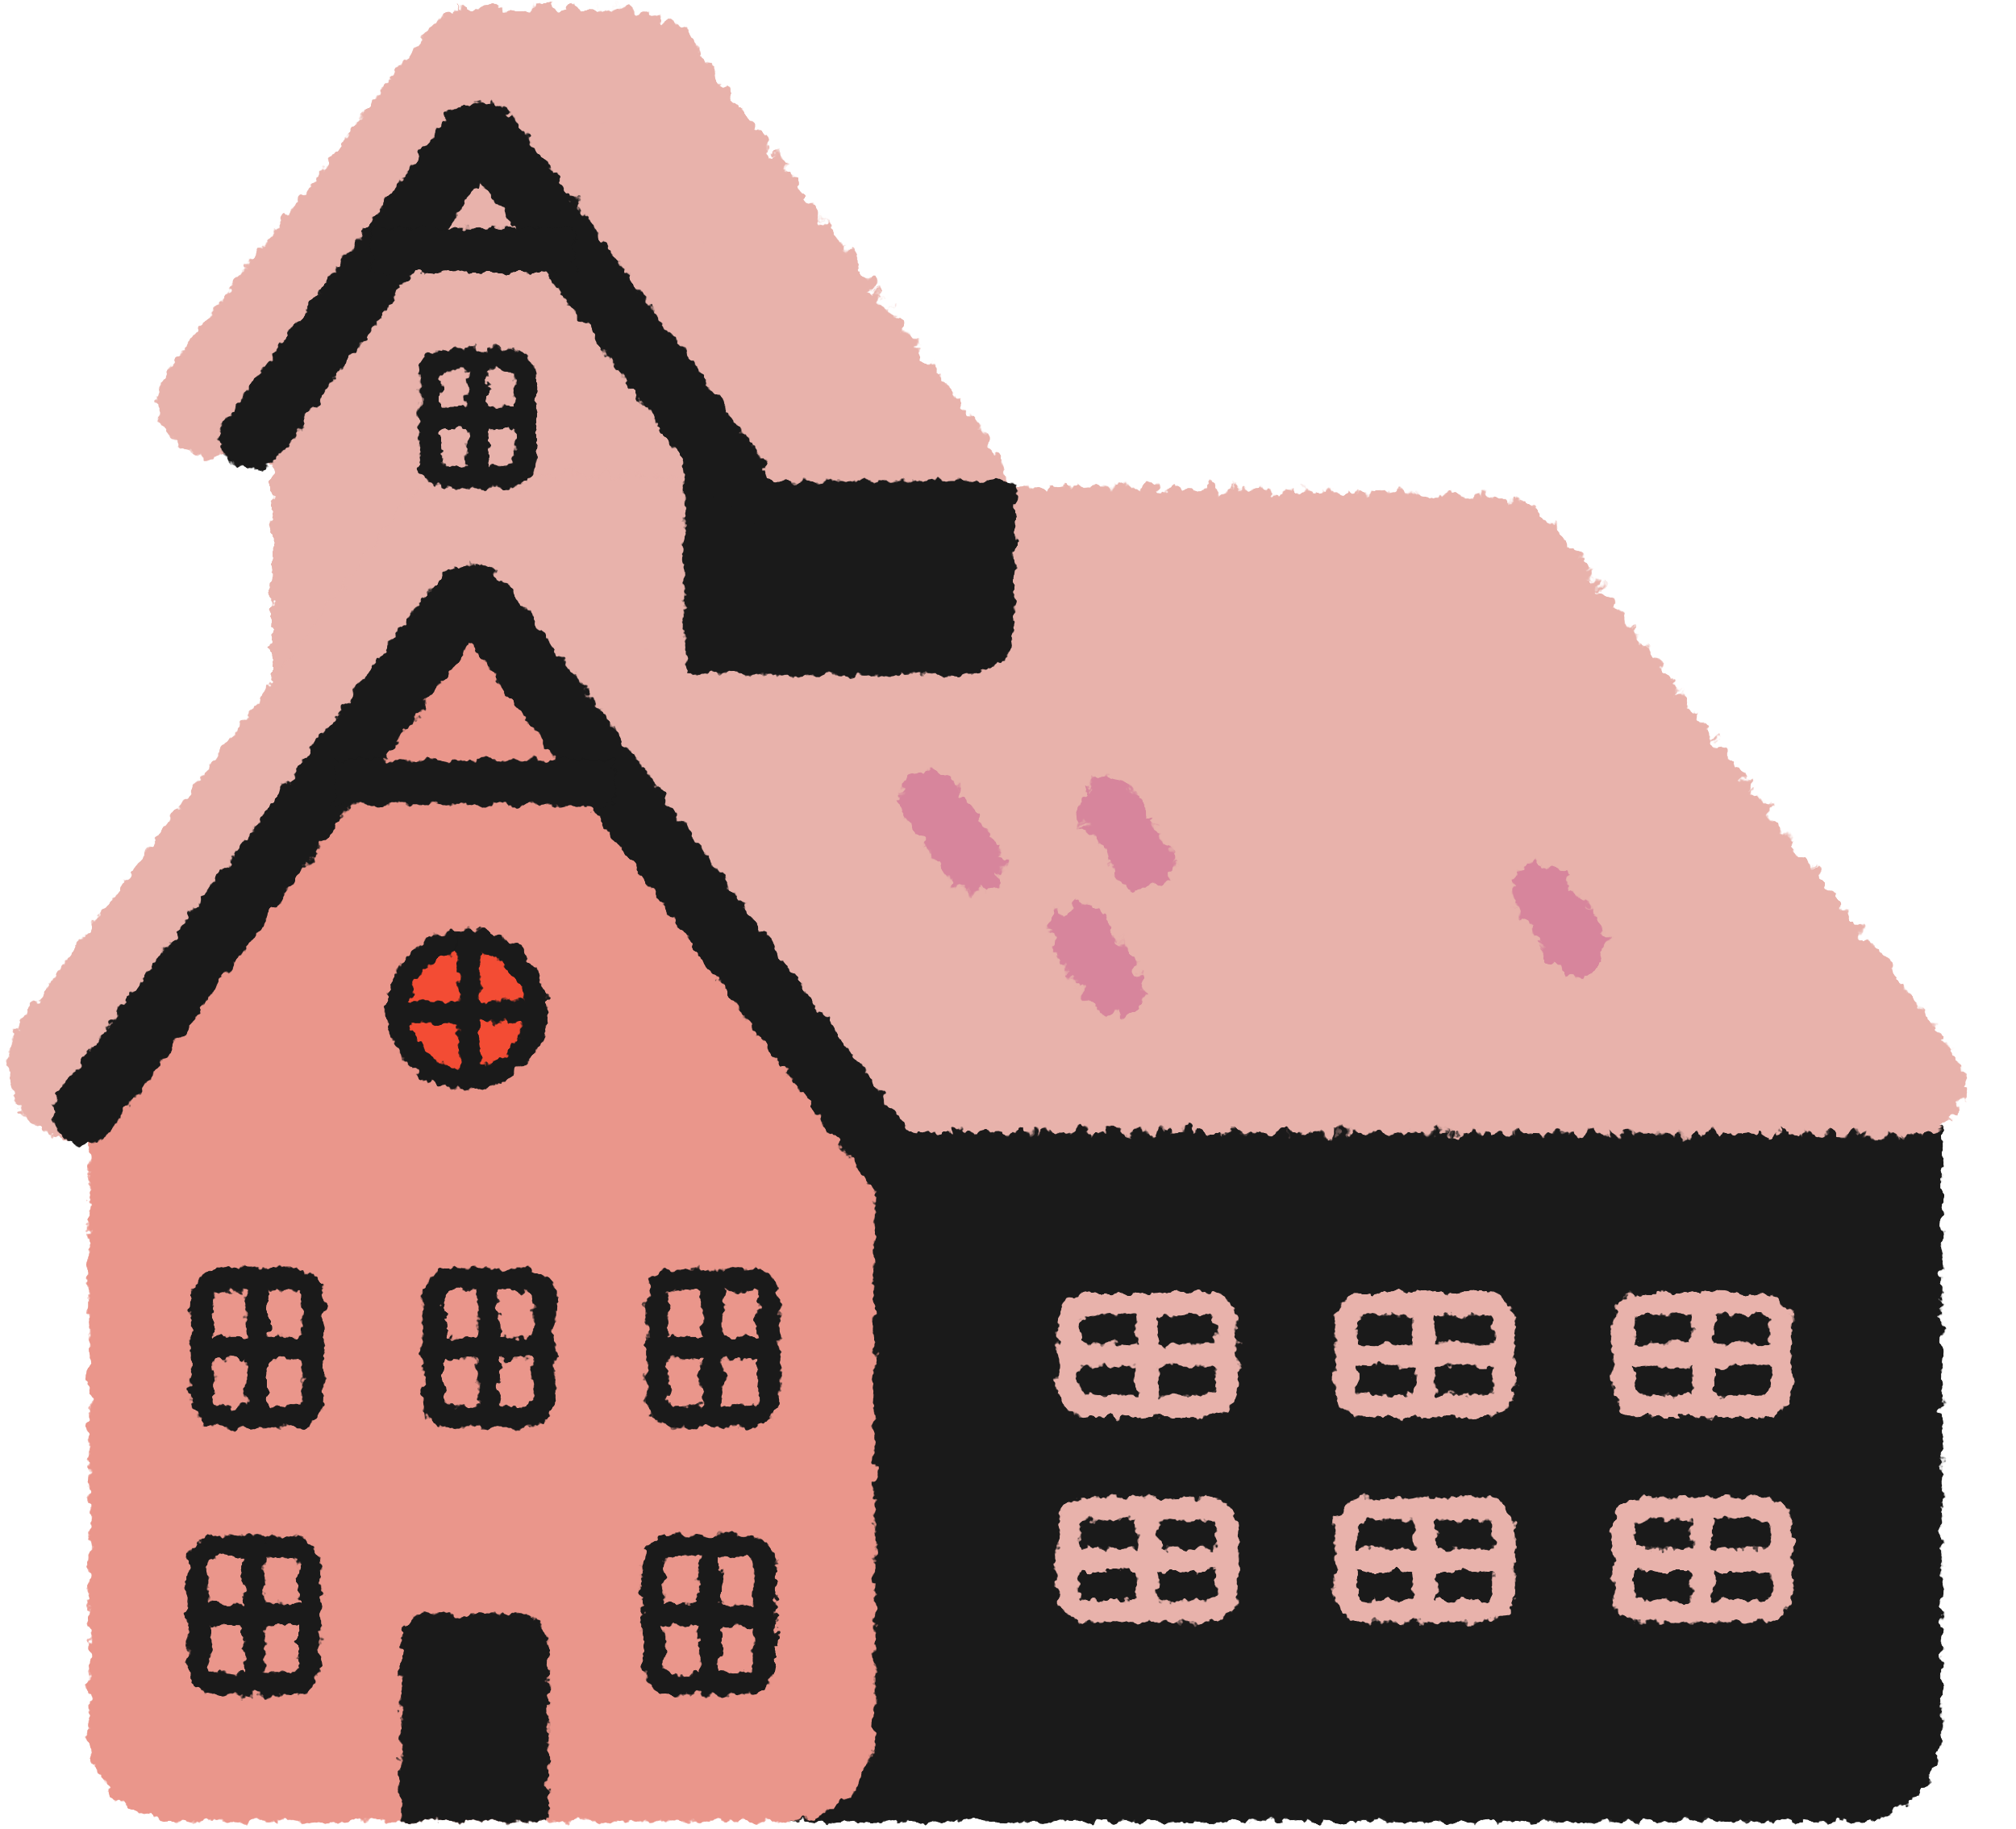
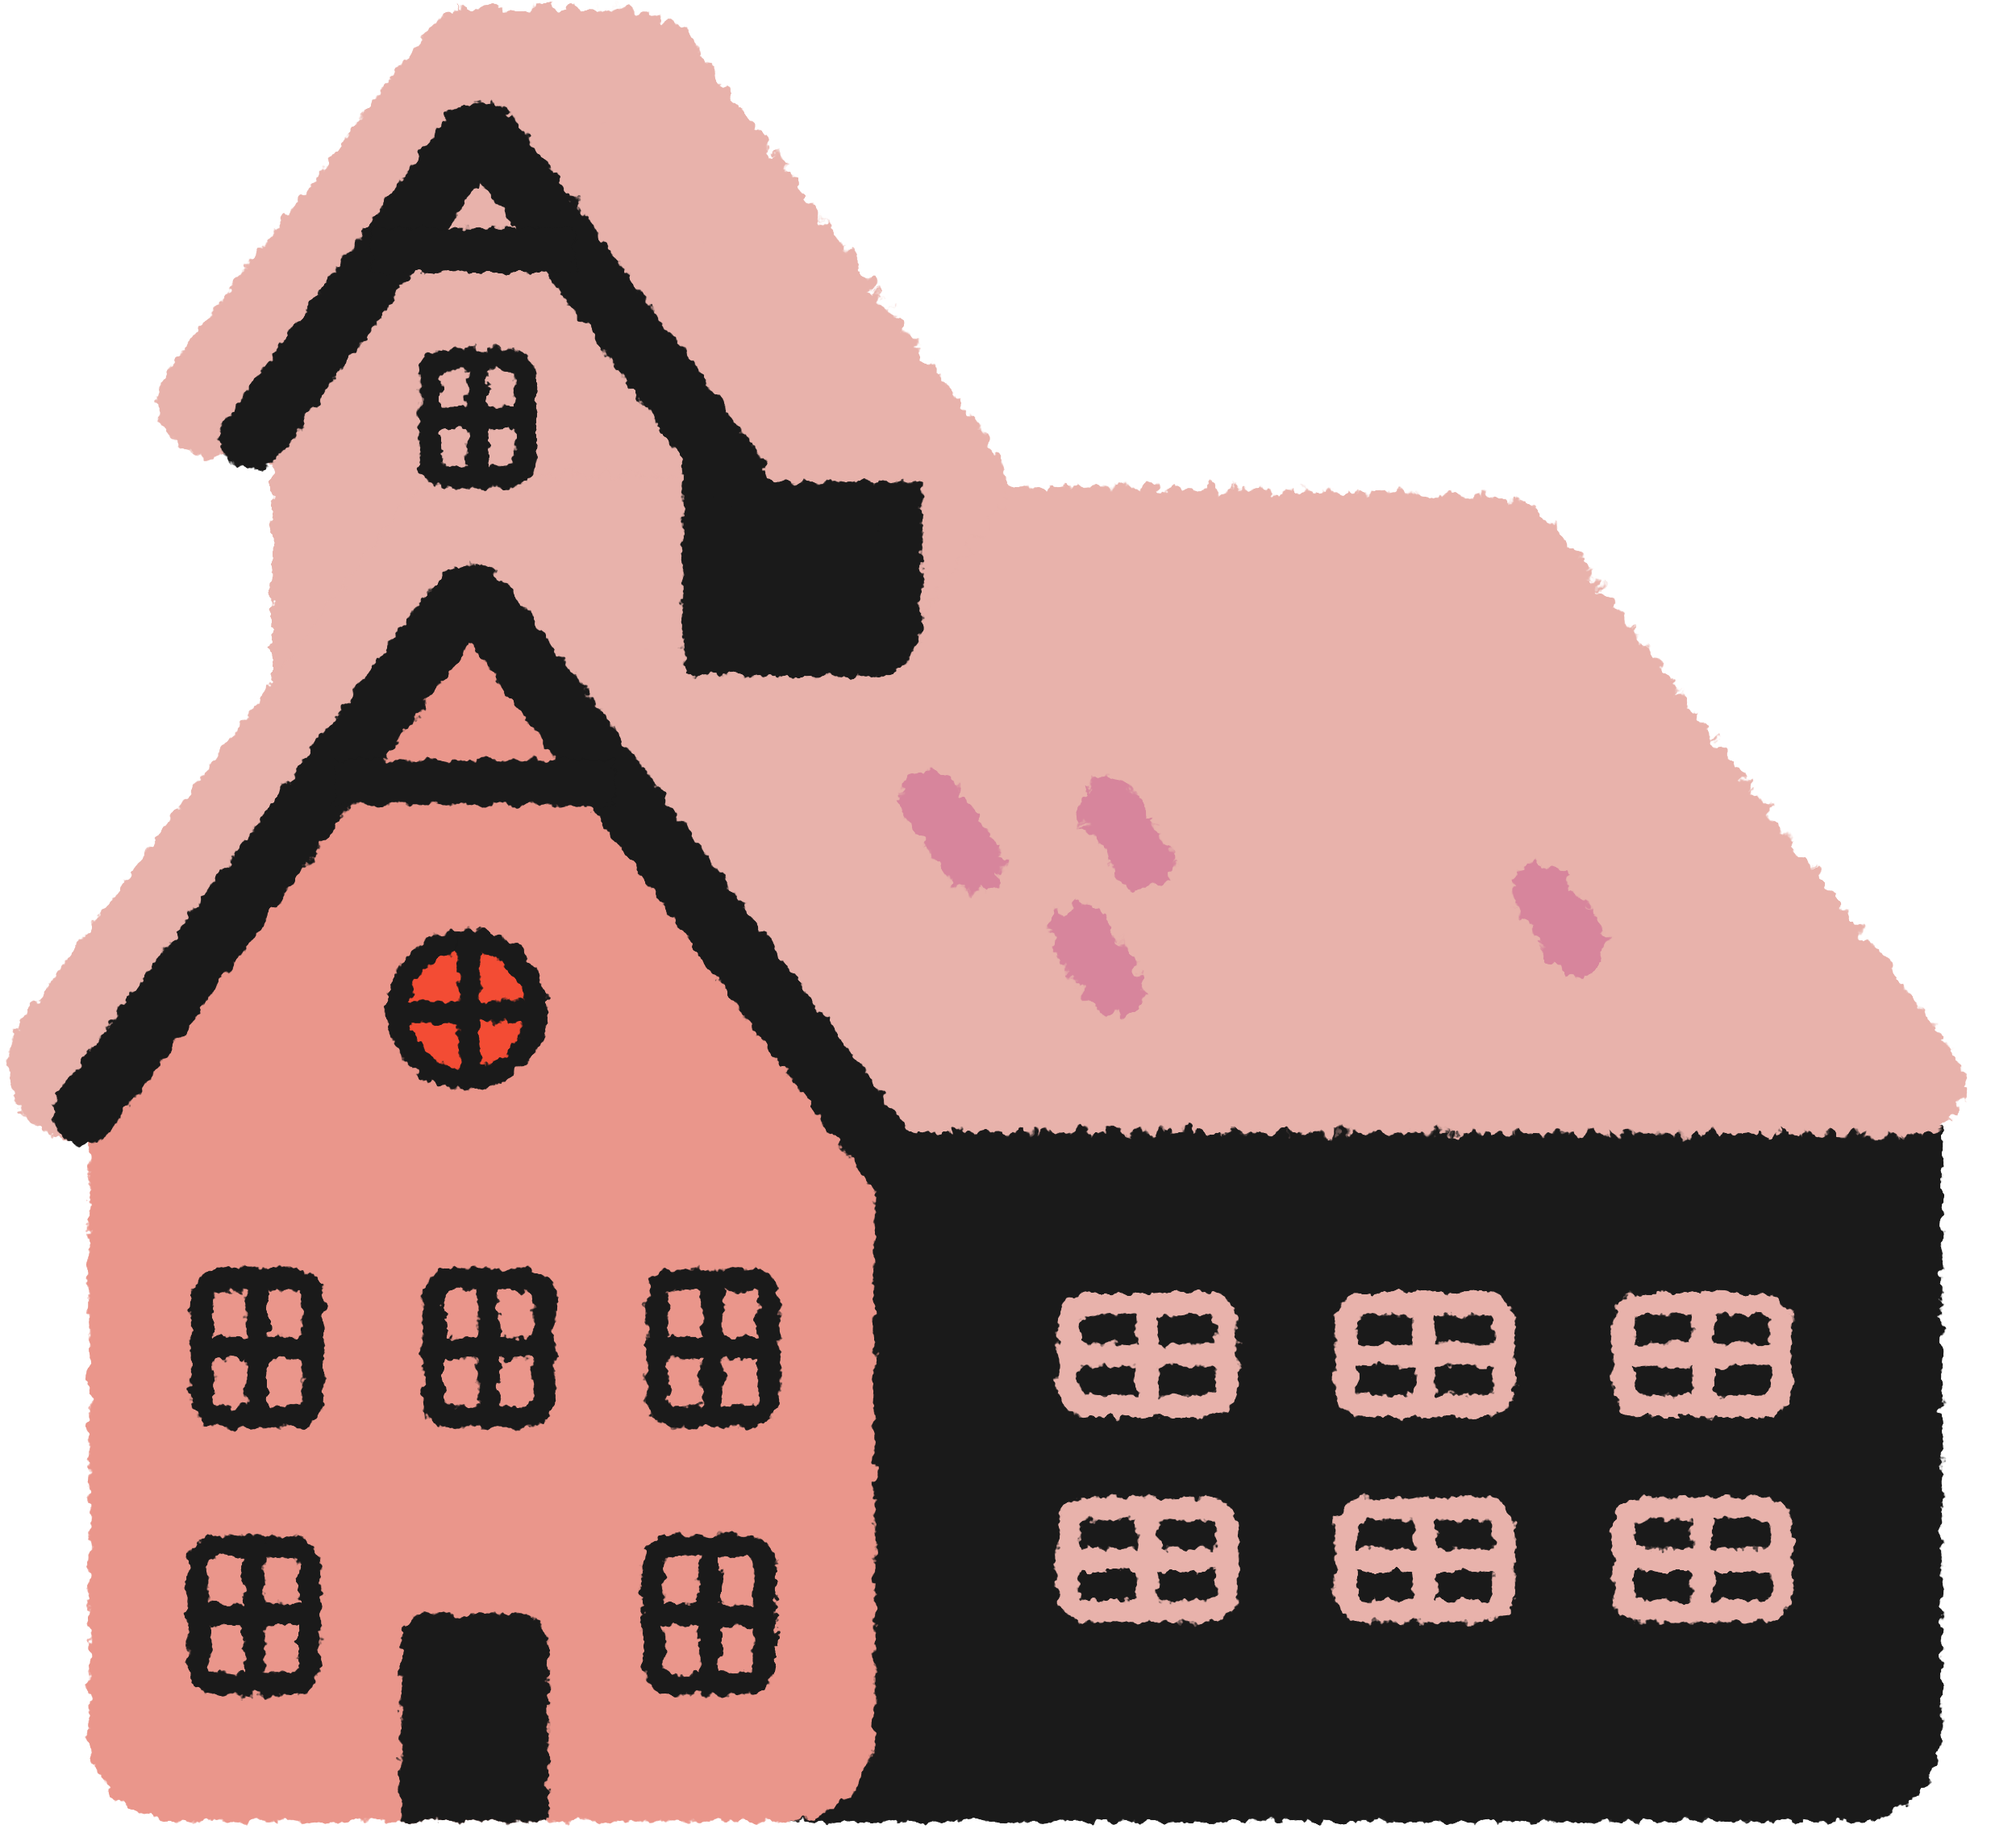
<svg xmlns="http://www.w3.org/2000/svg" width="549" height="498" viewBox="0 0 549 498" fill="none">
  <g filter="url(#filter0_g_520_1932)">
    <path d="M74.008 116.552L130.503 38.508L199.148 132.699V197.287H74.008V116.552Z" fill="#E8B2AB" />
  </g>
  <g filter="url(#filter1_g_520_1932)">
    <path d="M192.42 308.966C192.42 293.36 205.071 280.709 220.677 280.709H500.56C516.166 280.709 528.817 293.36 528.817 308.966V471.783C528.817 485.159 517.973 496.003 504.597 496.003H216.641C203.264 496.003 192.42 485.159 192.42 471.783V308.966Z" fill="#1A1A1A" />
    <path d="M192.42 308.966C192.42 293.36 205.071 280.709 220.677 280.709H500.56C516.166 280.709 528.817 293.36 528.817 308.966V471.783C528.817 485.159 517.973 496.003 504.597 496.003H216.641C203.264 496.003 192.42 485.159 192.42 471.783V308.966Z" fill="#1A1A1A" />
    <g filter="url(#filter2_g_520_1932)">
      <path d="M404.781 134.768L124.467 128.658L244.224 308.067L521.812 308.886C532.951 308.919 539.304 296.177 532.574 287.301L424.597 144.882C419.881 138.662 412.584 134.938 404.781 134.768Z" fill="#E8B2AB" />
    </g>
    <g filter="url(#filter3_g_520_1932)">
      <path d="M168.764 2.172H124.467L244.224 176.198L271.315 139.342C274.809 134.589 274.8 128.115 271.292 123.372L189.319 12.536C184.498 6.017 176.871 2.172 168.764 2.172Z" fill="#E8B2AB" />
    </g>
-     <path d="M269.937 171.104L270.693 137.068H208.567L192.42 121.93V149.806V177.683H263.211C266.869 177.683 269.856 174.761 269.937 171.104Z" fill="#1A1A1A" stroke="#1A1A1A" stroke-width="12.11" />
+     <path d="M244.489 171.373L245 137.205H202.933L192 122V150V178H237.762C241.438 178 244.434 175.049 244.489 171.373Z" fill="#1A1A1A" stroke="#1A1A1A" stroke-width="12.11" />
    <path d="M24.221 310.312C24.221 294.706 36.872 282.055 52.478 282.055H209.912C225.518 282.055 238.169 294.706 238.169 310.312V471.783C238.169 485.16 227.326 496.003 213.949 496.003H48.441C35.065 496.003 24.221 485.16 24.221 471.783V310.312Z" fill="#EA968B" />
    <path d="M234.805 290.129L130.372 150.4C129.292 148.954 127.124 148.961 126.052 150.412L22.874 290.129" stroke="#E8B2AB" stroke-width="41.713" stroke-linecap="round" />
    <path d="M141.288 439.488C145.747 439.488 149.361 443.103 149.361 447.562L149.361 496.003L108.994 496.003L108.994 447.562C108.994 443.103 112.608 439.488 117.067 439.488L141.288 439.488Z" fill="#1A1A1A" />
    <path d="M103.279 181.984C114.479 165.879 138.279 165.806 149.578 181.842L222.94 285.964C236.13 304.684 222.741 330.496 199.84 330.496H54.069C31.248 330.496 17.841 304.842 30.87 286.106L103.279 181.984Z" fill="#EA968B" />
    <rect x="146" y="293.791" width="37.685" height="37.685" rx="18.843" transform="rotate(-180 146 293.791)" fill="#F34C34" stroke="#1A1A1A" stroke-width="6" />
    <path d="M127.822 291.936L127.822 254.869" stroke="#1A1A1A" stroke-width="6" />
    <path d="M107.084 275.611L145.694 275.611" stroke="#1A1A1A" stroke-width="6" />
    <rect x="54.002" y="421" width="30.247" height="37.496" rx="5.074" fill="#EA968B" stroke="#1A1A1A" stroke-width="6" />
    <path d="M69.123 419.449L69.123 460.046" stroke="#1A1A1A" stroke-width="6" />
    <path d="M85.799 439.748L51.002 439.748" stroke="#1A1A1A" stroke-width="6" />
    <rect x="55.002" y="348.322" width="30.247" height="37.496" rx="5.074" fill="#EA968B" stroke="#1A1A1A" stroke-width="6" />
    <path d="M70.123 346.773L70.123 387.37" stroke="#1A1A1A" stroke-width="6" />
    <path d="M86.799 367.07L52.002 367.07" stroke="#1A1A1A" stroke-width="6" />
    <rect x="178" y="421" width="30.247" height="37.496" rx="5.074" fill="#EA968B" stroke="#1A1A1A" stroke-width="6" />
    <path d="M193.123 419.449L193.123 460.046" stroke="#1A1A1A" stroke-width="6" />
    <path d="M209.797 439.748L175 439.748" stroke="#1A1A1A" stroke-width="6" />
    <rect x="179" y="348.322" width="30.247" height="37.496" rx="5.074" fill="#EA968B" stroke="#1A1A1A" stroke-width="6" />
    <path d="M194.123 346.773L194.123 387.37" stroke="#1A1A1A" stroke-width="6" />
    <path d="M210.797 367.07L176 367.07" stroke="#1A1A1A" stroke-width="6" />
    <rect x="118" y="348.322" width="30.247" height="37.496" rx="5.074" fill="#EA968B" stroke="#1A1A1A" stroke-width="6" />
    <path d="M133.125 346.773L133.125 387.37" stroke="#1A1A1A" stroke-width="6" />
    <path d="M149.799 367.07L115.002 367.07" stroke="#1A1A1A" stroke-width="6" />
    <rect x="117.121" y="97.715" width="25.905" height="32.286" rx="5.074" fill="#E8B2AB" stroke="#1A1A1A" stroke-width="6" />
    <path d="M130.068 95.99L130.068 131.724" stroke="#1A1A1A" stroke-width="6" />
    <path d="M144.746 113.855L114.117 113.855" stroke="#1A1A1A" stroke-width="6" />
    <rect x="291" y="438.711" width="27.854" height="43.013" rx="5.074" transform="rotate(-90 291 438.711)" fill="#1A1A1A" stroke="#E8B2AB" stroke-width="6" />
    <path d="M289.633 424.785L335.379 424.785" stroke="#E8B2AB" stroke-width="6" />
    <path d="M312.506 409.213L312.506 441.713" stroke="#E8B2AB" stroke-width="6" />
    <rect x="291" y="382.855" width="27.854" height="43.013" rx="5.074" transform="rotate(-90 291 382.855)" fill="#1A1A1A" stroke="#E8B2AB" stroke-width="6" />
    <path d="M289.633 368.93L335.379 368.93" stroke="#E8B2AB" stroke-width="6" />
    <path d="M312.506 353.355L312.506 385.855" stroke="#E8B2AB" stroke-width="6" />
    <rect x="366.557" y="438.715" width="27.854" height="43.013" rx="5.074" transform="rotate(-90 366.557 438.715)" fill="#1A1A1A" stroke="#E8B2AB" stroke-width="6" />
    <path d="M365.191 424.789L410.937 424.789" stroke="#E8B2AB" stroke-width="6" />
    <path d="M388.064 409.217L388.064 441.717" stroke="#E8B2AB" stroke-width="6" />
    <rect x="442.111" y="438.715" width="27.854" height="43.013" rx="5.074" transform="rotate(-90 442.111 438.715)" fill="#1A1A1A" stroke="#E8B2AB" stroke-width="6" />
    <path d="M440.746 424.789L486.492 424.789" stroke="#E8B2AB" stroke-width="6" />
    <path d="M463.621 409.217L463.621 441.717" stroke="#E8B2AB" stroke-width="6" />
    <rect x="366.557" y="382.859" width="27.854" height="43.013" rx="5.074" transform="rotate(-90 366.557 382.859)" fill="#1A1A1A" stroke="#E8B2AB" stroke-width="6" />
    <path d="M365.191 368.934L410.937 368.934" stroke="#E8B2AB" stroke-width="6" />
    <path d="M388.064 353.359L388.064 385.859" stroke="#E8B2AB" stroke-width="6" />
    <rect x="442.111" y="382.859" width="27.854" height="43.013" rx="5.074" transform="rotate(-90 442.111 382.859)" fill="#1A1A1A" stroke="#E8B2AB" stroke-width="6" />
    <path d="M440.746 368.934L486.492 368.934" stroke="#E8B2AB" stroke-width="6" />
    <path d="M463.621 353.359L463.621 385.859" stroke="#E8B2AB" stroke-width="6" />
    <path d="M246.244 321.077L130.367 163.226C129.294 161.763 127.111 161.76 126.033 163.22L22.875 302.911" stroke="#1A1A1A" stroke-width="17.493" stroke-linecap="round" />
    <path d="M211.932 115.875L132.669 18.271C131.574 16.922 129.507 16.949 128.447 18.326L58.534 109.147" stroke="#E8B2AB" stroke-width="30.949" stroke-linecap="round" />
    <path d="M200.492 130.004L132.974 37.439C131.901 35.968 129.707 35.965 128.63 37.433L68.624 119.21" stroke="#1A1A1A" stroke-width="17.493" stroke-linecap="round" />
    <g filter="url(#filter4_g_520_1932)">
      <path d="M252.971 217.469L265.081 234.961" stroke="#D7859C" stroke-width="16.147" stroke-linecap="round" />
    </g>
    <g filter="url(#filter5_g_520_1932)">
      <path d="M294.012 254.471L303.431 268.599" stroke="#D7859C" stroke-width="16.147" stroke-linecap="round" />
    </g>
    <g filter="url(#filter6_g_520_1932)">
      <path d="M419.824 243.039L429.243 257.168" stroke="#D7859C" stroke-width="16.147" stroke-linecap="round" />
    </g>
    <g filter="url(#filter7_g_520_1932)">
      <path d="M302.086 219.484L311.505 234.286" stroke="#D7859C" stroke-width="16.147" stroke-linecap="round" />
    </g>
  </g>
  <g filter="url(#filter8_g_520_1932)">
    <path d="M91 213H167" stroke="#1A1A1A" stroke-width="12.11" />
  </g>
  <g filter="url(#filter9_g_520_1932)">
    <path d="M101.186 68.166H156.177" stroke="#1A1A1A" stroke-width="12.11" />
  </g>
  <defs>
    <filter id="filter0_g_520_1932" x="72.258" y="36.758" width="128.639" height="162.278" filterUnits="userSpaceOnUse" color-interpolation-filters="sRGB">
      <feFlood flood-opacity="0" result="BackgroundImageFix" />
      <feBlend mode="normal" in="SourceGraphic" in2="BackgroundImageFix" result="shape" />
      <feTurbulence type="fractalNoise" baseFrequency="0.308 0.308" numOctaves="3" seed="4240" />
      <feDisplacementMap in="shape" scale="3.499" xChannelSelector="R" yChannelSelector="G" result="displacedImage" width="100%" height="100%" />
      <feMerge result="effect1_texture_520_1932">
        <feMergeNode in="displacedImage" />
      </feMerge>
    </filter>
    <filter id="filter1_g_520_1932" x="0.266" y="0.053" width="536.815" height="497.7" filterUnits="userSpaceOnUse" color-interpolation-filters="sRGB">
      <feFlood flood-opacity="0" result="BackgroundImageFix" />
      <feBlend mode="normal" in="SourceGraphic" in2="BackgroundImageFix" result="shape" />
      <feTurbulence type="fractalNoise" baseFrequency="0.308 0.308" numOctaves="3" seed="4240" />
      <feDisplacementMap in="shape" scale="3.499" xChannelSelector="R" yChannelSelector="G" result="displacedImage" width="100%" height="100%" />
      <feMerge result="effect1_texture_520_1932">
        <feMergeNode in="displacedImage" />
      </feMerge>
    </filter>
    <filter id="filter2_g_520_1932" x="122.718" y="126.909" width="414.364" height="183.727" filterUnits="userSpaceOnUse" color-interpolation-filters="sRGB">
      <feFlood flood-opacity="0" result="BackgroundImageFix" />
      <feBlend mode="normal" in="SourceGraphic" in2="BackgroundImageFix" result="shape" />
      <feTurbulence type="fractalNoise" baseFrequency="0.308 0.308" numOctaves="3" seed="4240" />
      <feDisplacementMap in="shape" scale="3.499" xChannelSelector="R" yChannelSelector="G" result="displacedImage" width="100%" height="100%" />
      <feMerge result="effect1_texture_520_1932">
        <feMergeNode in="displacedImage" />
      </feMerge>
    </filter>
    <filter id="filter3_g_520_1932" x="122.718" y="0.423" width="152.961" height="177.524" filterUnits="userSpaceOnUse" color-interpolation-filters="sRGB">
      <feFlood flood-opacity="0" result="BackgroundImageFix" />
      <feBlend mode="normal" in="SourceGraphic" in2="BackgroundImageFix" result="shape" />
      <feTurbulence type="fractalNoise" baseFrequency="0.308 0.308" numOctaves="3" seed="4240" />
      <feDisplacementMap in="shape" scale="3.499" xChannelSelector="R" yChannelSelector="G" result="displacedImage" width="100%" height="100%" />
      <feMerge result="effect1_texture_520_1932">
        <feMergeNode in="displacedImage" />
      </feMerge>
    </filter>
    <filter id="filter4_g_520_1932" x="243.147" y="207.645" width="31.758" height="37.139" filterUnits="userSpaceOnUse" color-interpolation-filters="sRGB">
      <feFlood flood-opacity="0" result="BackgroundImageFix" />
      <feBlend mode="normal" in="SourceGraphic" in2="BackgroundImageFix" result="shape" />
      <feTurbulence type="fractalNoise" baseFrequency="0.308 0.308" numOctaves="3" seed="4240" />
      <feDisplacementMap in="shape" scale="3.499" xChannelSelector="R" yChannelSelector="G" result="displacedImage" width="100%" height="100%" />
      <feMerge result="effect1_texture_520_1932">
        <feMergeNode in="displacedImage" />
      </feMerge>
    </filter>
    <filter id="filter5_g_520_1932" x="284.188" y="244.647" width="29.067" height="33.776" filterUnits="userSpaceOnUse" color-interpolation-filters="sRGB">
      <feFlood flood-opacity="0" result="BackgroundImageFix" />
      <feBlend mode="normal" in="SourceGraphic" in2="BackgroundImageFix" result="shape" />
      <feTurbulence type="fractalNoise" baseFrequency="0.308 0.308" numOctaves="3" seed="4240" />
      <feDisplacementMap in="shape" scale="3.499" xChannelSelector="R" yChannelSelector="G" result="displacedImage" width="100%" height="100%" />
      <feMerge result="effect1_texture_520_1932">
        <feMergeNode in="displacedImage" />
      </feMerge>
    </filter>
    <filter id="filter6_g_520_1932" x="410.001" y="233.216" width="29.067" height="33.776" filterUnits="userSpaceOnUse" color-interpolation-filters="sRGB">
      <feFlood flood-opacity="0" result="BackgroundImageFix" />
      <feBlend mode="normal" in="SourceGraphic" in2="BackgroundImageFix" result="shape" />
      <feTurbulence type="fractalNoise" baseFrequency="0.308 0.308" numOctaves="3" seed="4240" />
      <feDisplacementMap in="shape" scale="3.499" xChannelSelector="R" yChannelSelector="G" result="displacedImage" width="100%" height="100%" />
      <feMerge result="effect1_texture_520_1932">
        <feMergeNode in="displacedImage" />
      </feMerge>
    </filter>
    <filter id="filter7_g_520_1932" x="292.262" y="209.661" width="29.067" height="34.45" filterUnits="userSpaceOnUse" color-interpolation-filters="sRGB">
      <feFlood flood-opacity="0" result="BackgroundImageFix" />
      <feBlend mode="normal" in="SourceGraphic" in2="BackgroundImageFix" result="shape" />
      <feTurbulence type="fractalNoise" baseFrequency="0.308 0.308" numOctaves="3" seed="4240" />
      <feDisplacementMap in="shape" scale="3.499" xChannelSelector="R" yChannelSelector="G" result="displacedImage" width="100%" height="100%" />
      <feMerge result="effect1_texture_520_1932">
        <feMergeNode in="displacedImage" />
      </feMerge>
    </filter>
    <filter id="filter8_g_520_1932" x="89.251" y="205.196" width="79.499" height="15.608" filterUnits="userSpaceOnUse" color-interpolation-filters="sRGB">
      <feFlood flood-opacity="0" result="BackgroundImageFix" />
      <feBlend mode="normal" in="SourceGraphic" in2="BackgroundImageFix" result="shape" />
      <feTurbulence type="fractalNoise" baseFrequency="0.308 0.308" numOctaves="3" seed="4240" />
      <feDisplacementMap in="shape" scale="3.499" xChannelSelector="R" yChannelSelector="G" result="displacedImage" width="100%" height="100%" />
      <feMerge result="effect1_texture_520_1932">
        <feMergeNode in="displacedImage" />
      </feMerge>
    </filter>
    <filter id="filter9_g_520_1932" x="99.436" y="60.362" width="58.491" height="15.608" filterUnits="userSpaceOnUse" color-interpolation-filters="sRGB">
      <feFlood flood-opacity="0" result="BackgroundImageFix" />
      <feBlend mode="normal" in="SourceGraphic" in2="BackgroundImageFix" result="shape" />
      <feTurbulence type="fractalNoise" baseFrequency="0.308 0.308" numOctaves="3" seed="4240" />
      <feDisplacementMap in="shape" scale="3.499" xChannelSelector="R" yChannelSelector="G" result="displacedImage" width="100%" height="100%" />
      <feMerge result="effect1_texture_520_1932">
        <feMergeNode in="displacedImage" />
      </feMerge>
    </filter>
  </defs>
</svg>
